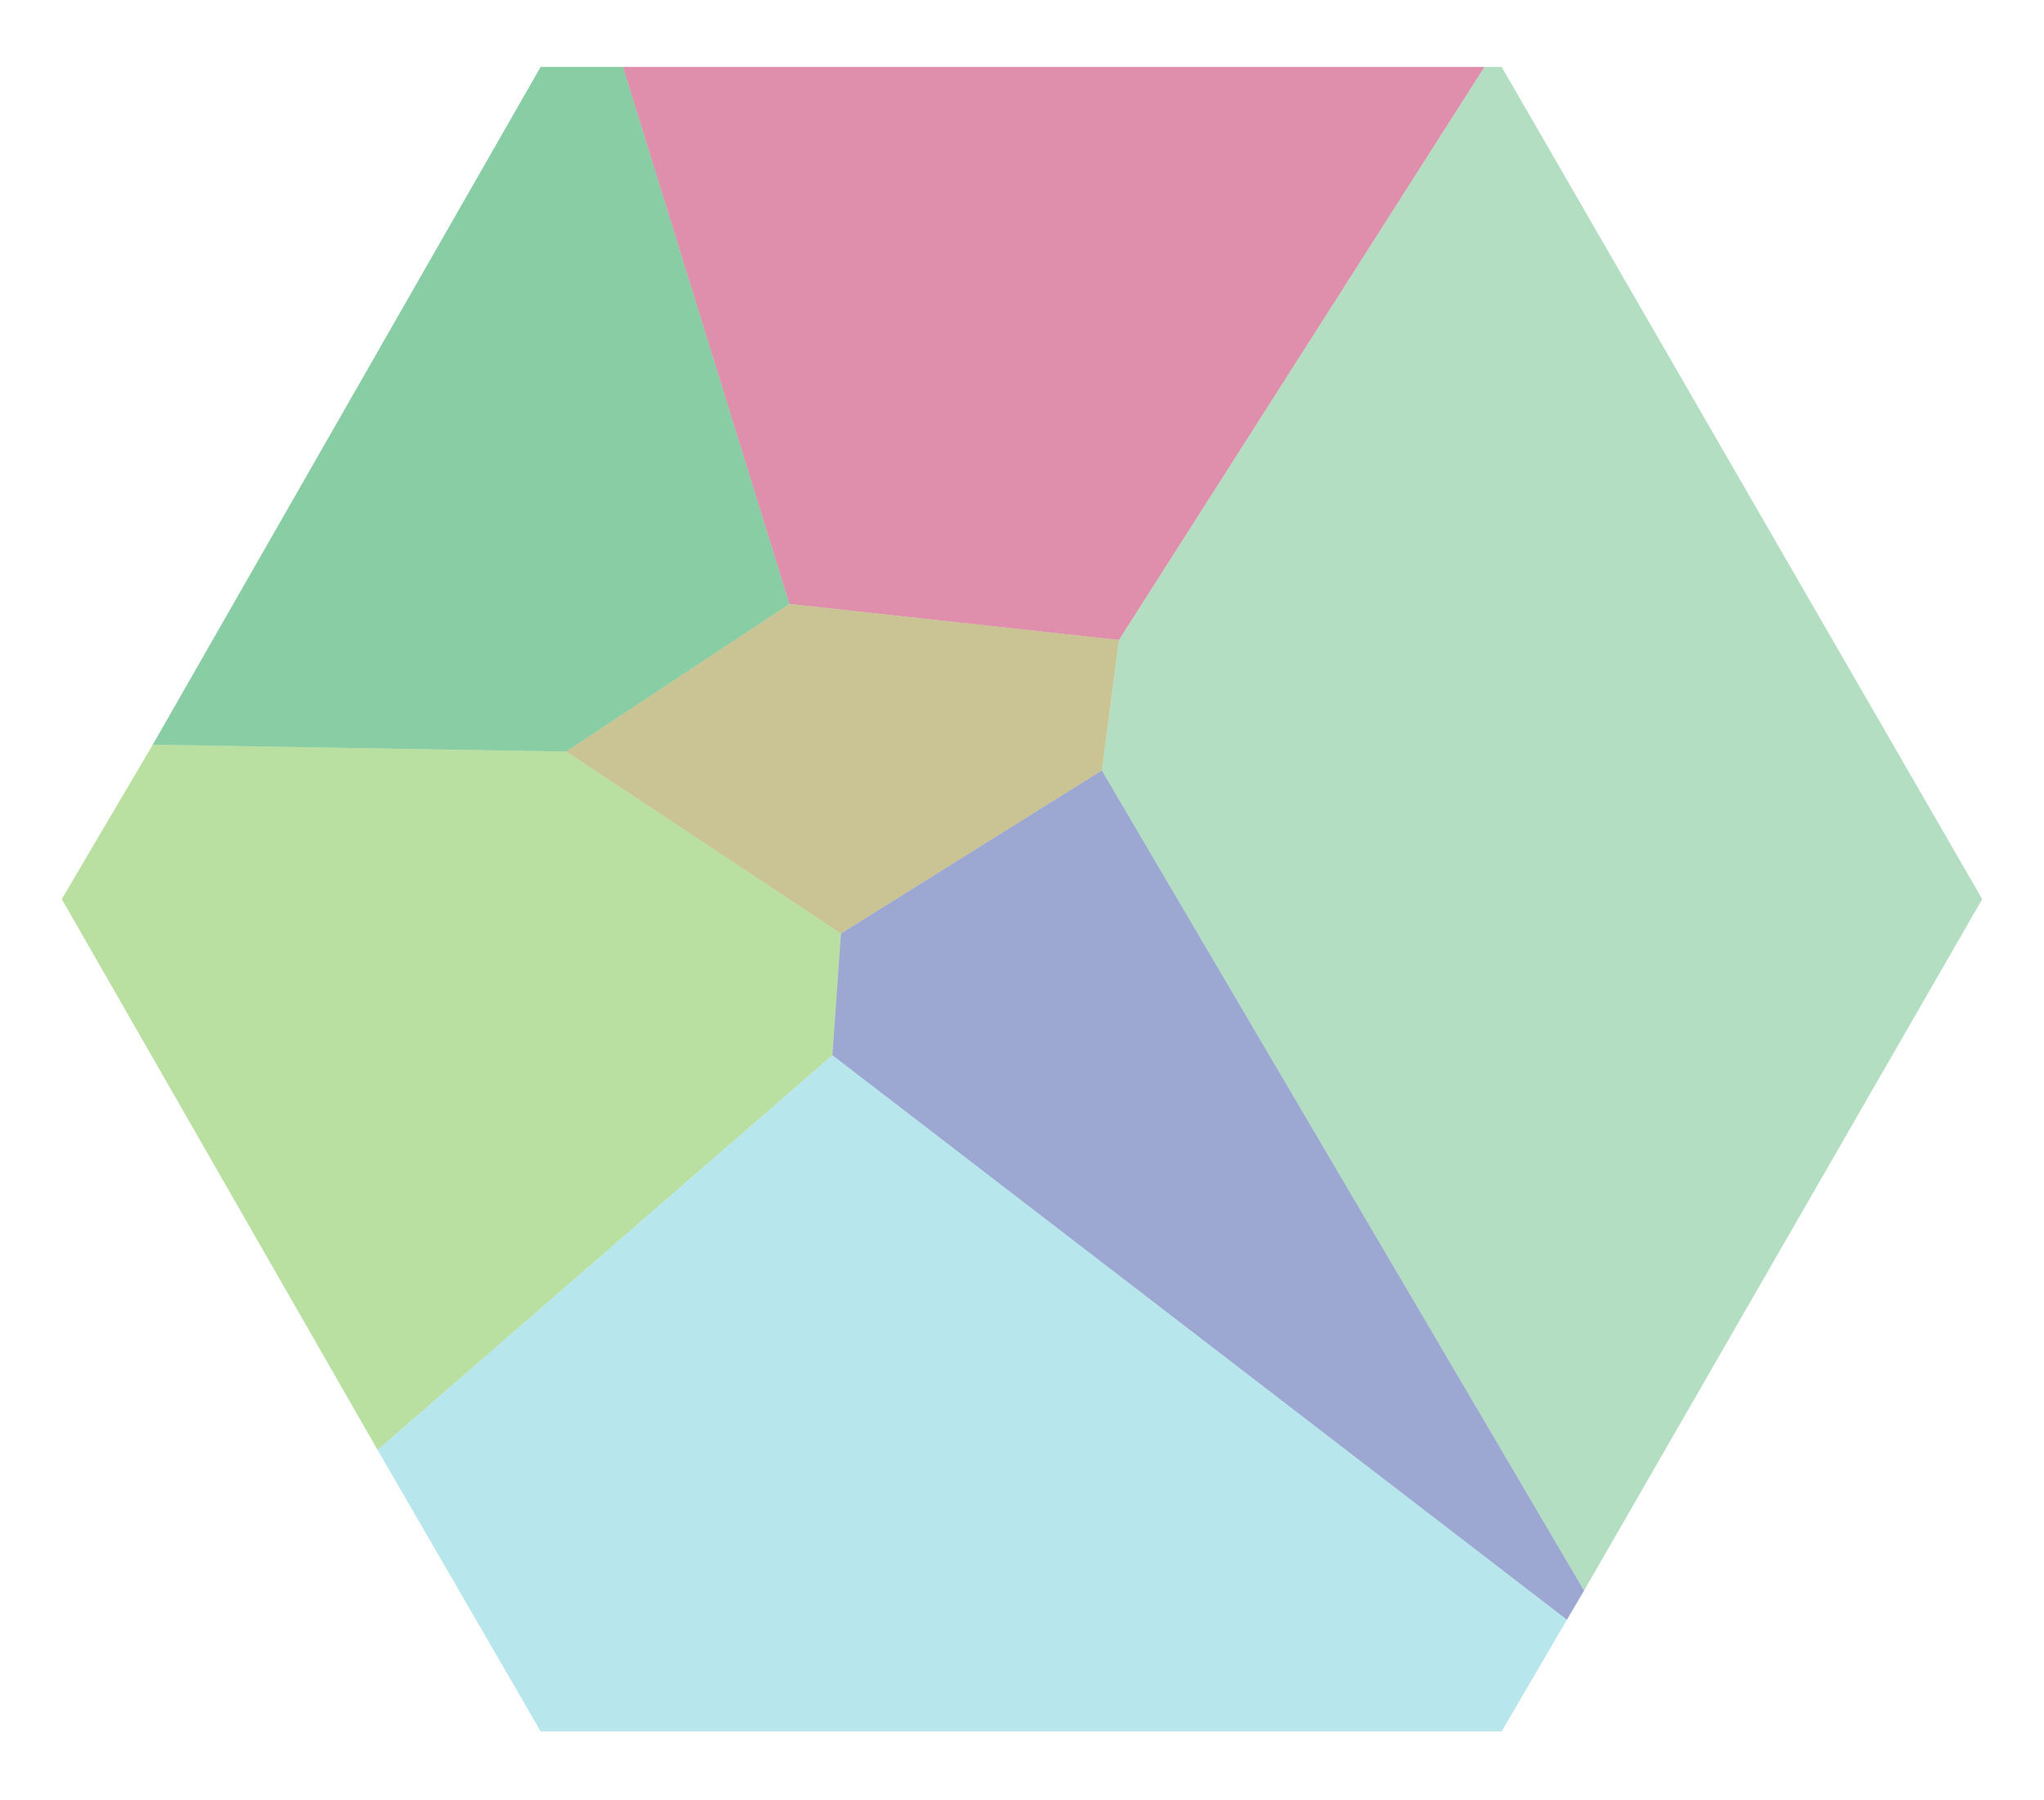
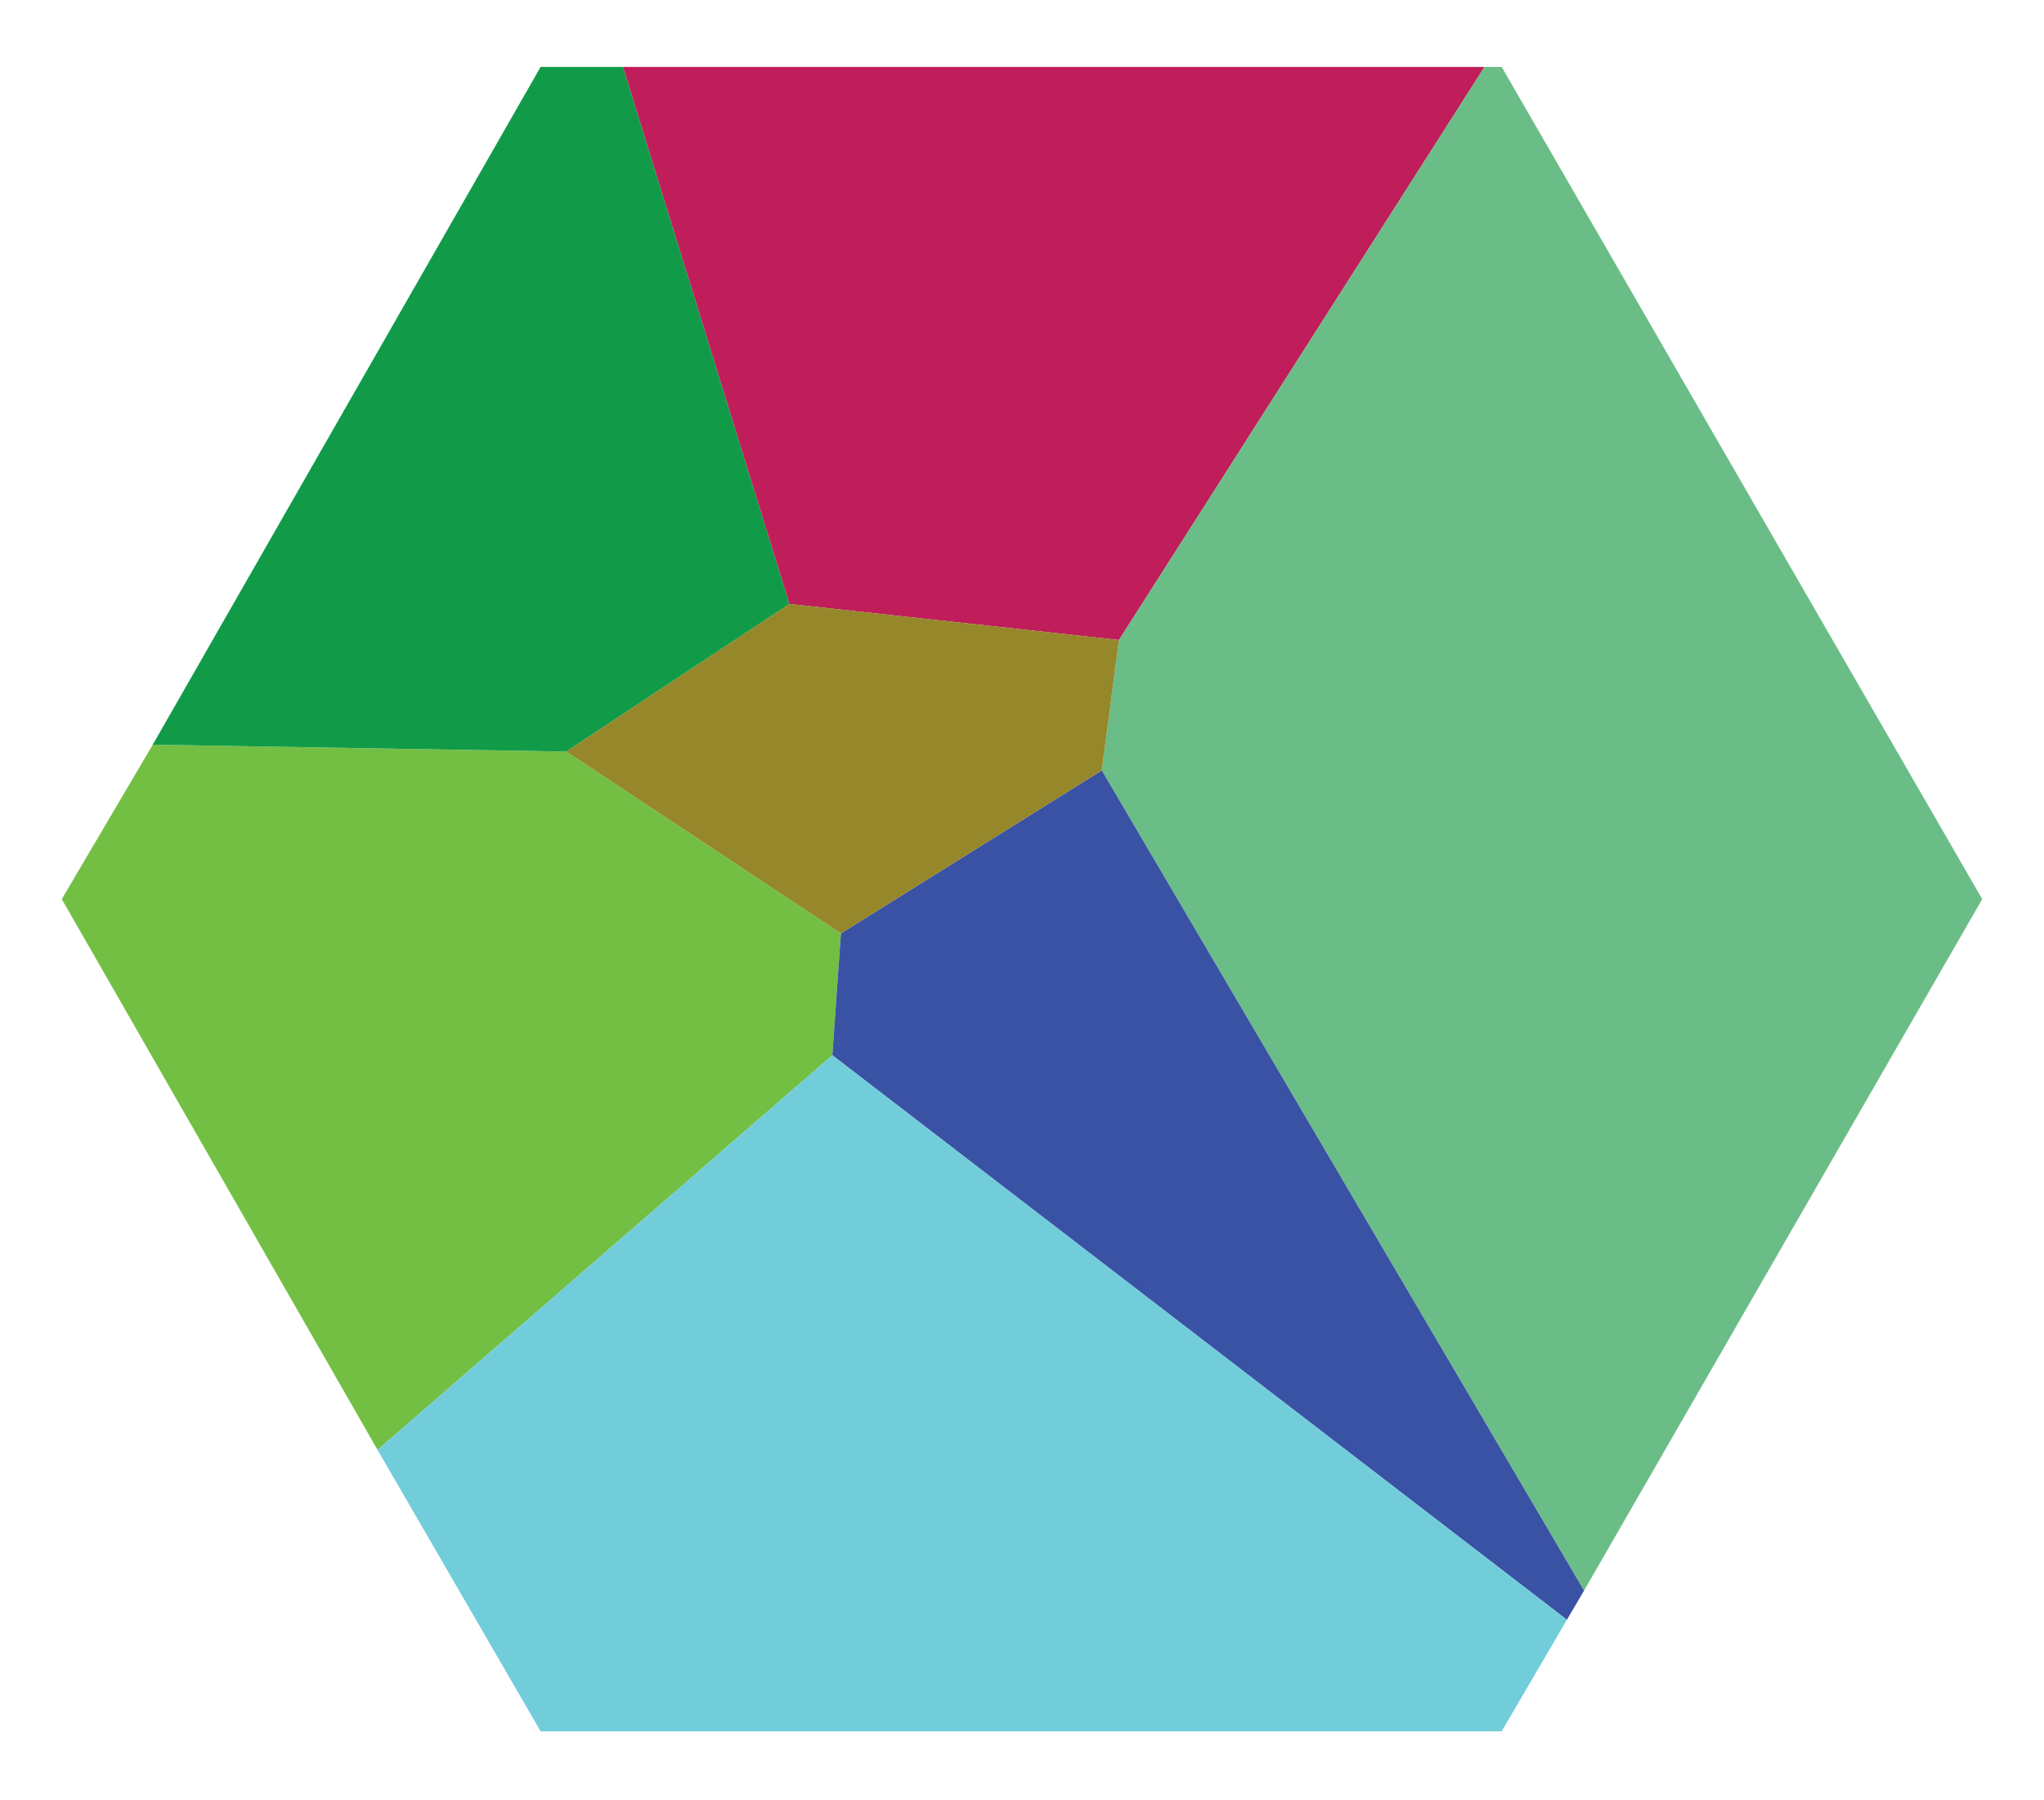
<svg xmlns="http://www.w3.org/2000/svg" id="AllodsBight" viewBox="0 0 119.1 104.9">
-   <polygon points="3.6 52.4 22 84.5 48.5 61.5 49 54.4 33 43.8 8.9 43.4 3.6 52.4" style="fill: #73bf44; opacity: .5;" />
-   <polygon points="33 43.8 46 35.2 36.3 3.9 31.5 3.9 8.9 43.4 33 43.8" style="fill: #119b48; opacity: .5;" />
-   <polygon points="36.3 3.9 46 35.2 65.2 37.3 86.5 3.9 36.3 3.9" style="fill: #bf1e5a; opacity: .5;" />
-   <polygon points="87.5 3.9 115.5 52.4 92.3 92.7 64.2 44.9 65.2 37.3 86.5 3.9 87.5 3.9" style="fill: #6abd86; opacity: .5;" />
-   <polygon points="64.2 44.9 49 54.4 48.5 61.5 91.3 94.4 92.3 92.7 64.2 44.9" style="fill: #3a52a4; opacity: .5;" />
-   <polygon points="48.5 61.5 91.3 94.4 87.5 100.9 31.5 100.9 22 84.5 48.5 61.5" style="fill: #72cddb; opacity: .5;" />
-   <polygon points="46 35.2 65.2 37.3 64.2 44.9 49 54.4 33 43.8 46 35.2" style="fill: #95872a; opacity: .5;" />
+   <polygon id="allods_belayingtrace" points="3.6 52.4 22 84.5 48.5 61.5 49 54.4 33 43.8 8.9 43.4 3.6 52.4" style="fill: #73bf44;" />
+   <polygon id="allods_rumhold" points="33 43.8 46 35.2 36.3 3.9 31.5 3.9 8.9 43.4 33 43.8" style="fill: #119b48;" />
+   <polygon id="allods_scurvyshire" points="36.3 3.9 46 35.2 65.2 37.3 86.5 3.9 36.3 3.9" style="fill: #bf1e5a;" />
+   <polygon id="allods_stoneplank" points="87.5 3.9 115.5 52.4 92.3 92.7 64.2 44.9 65.2 37.3 86.5 3.9 87.5 3.9" style="fill: #6abd86;" />
+   <polygon id="allods_mercyswail" points="64.2 44.9 49 54.4 48.5 61.5 91.3 94.4 92.3 92.7 64.2 44.9" style="fill: #3a52a4;" />
+   <polygon id="allods_turncoat" points="48.5 61.5 91.3 94.4 87.5 100.9 31.5 100.9 22 84.5 48.5 61.5" style="fill: #72cddb;" />
+   <polygon id="allods_homesick" points="46 35.2 65.2 37.3 64.2 44.9 49 54.4 33 43.8 46 35.2" style="fill: #95872a;" />
</svg>
